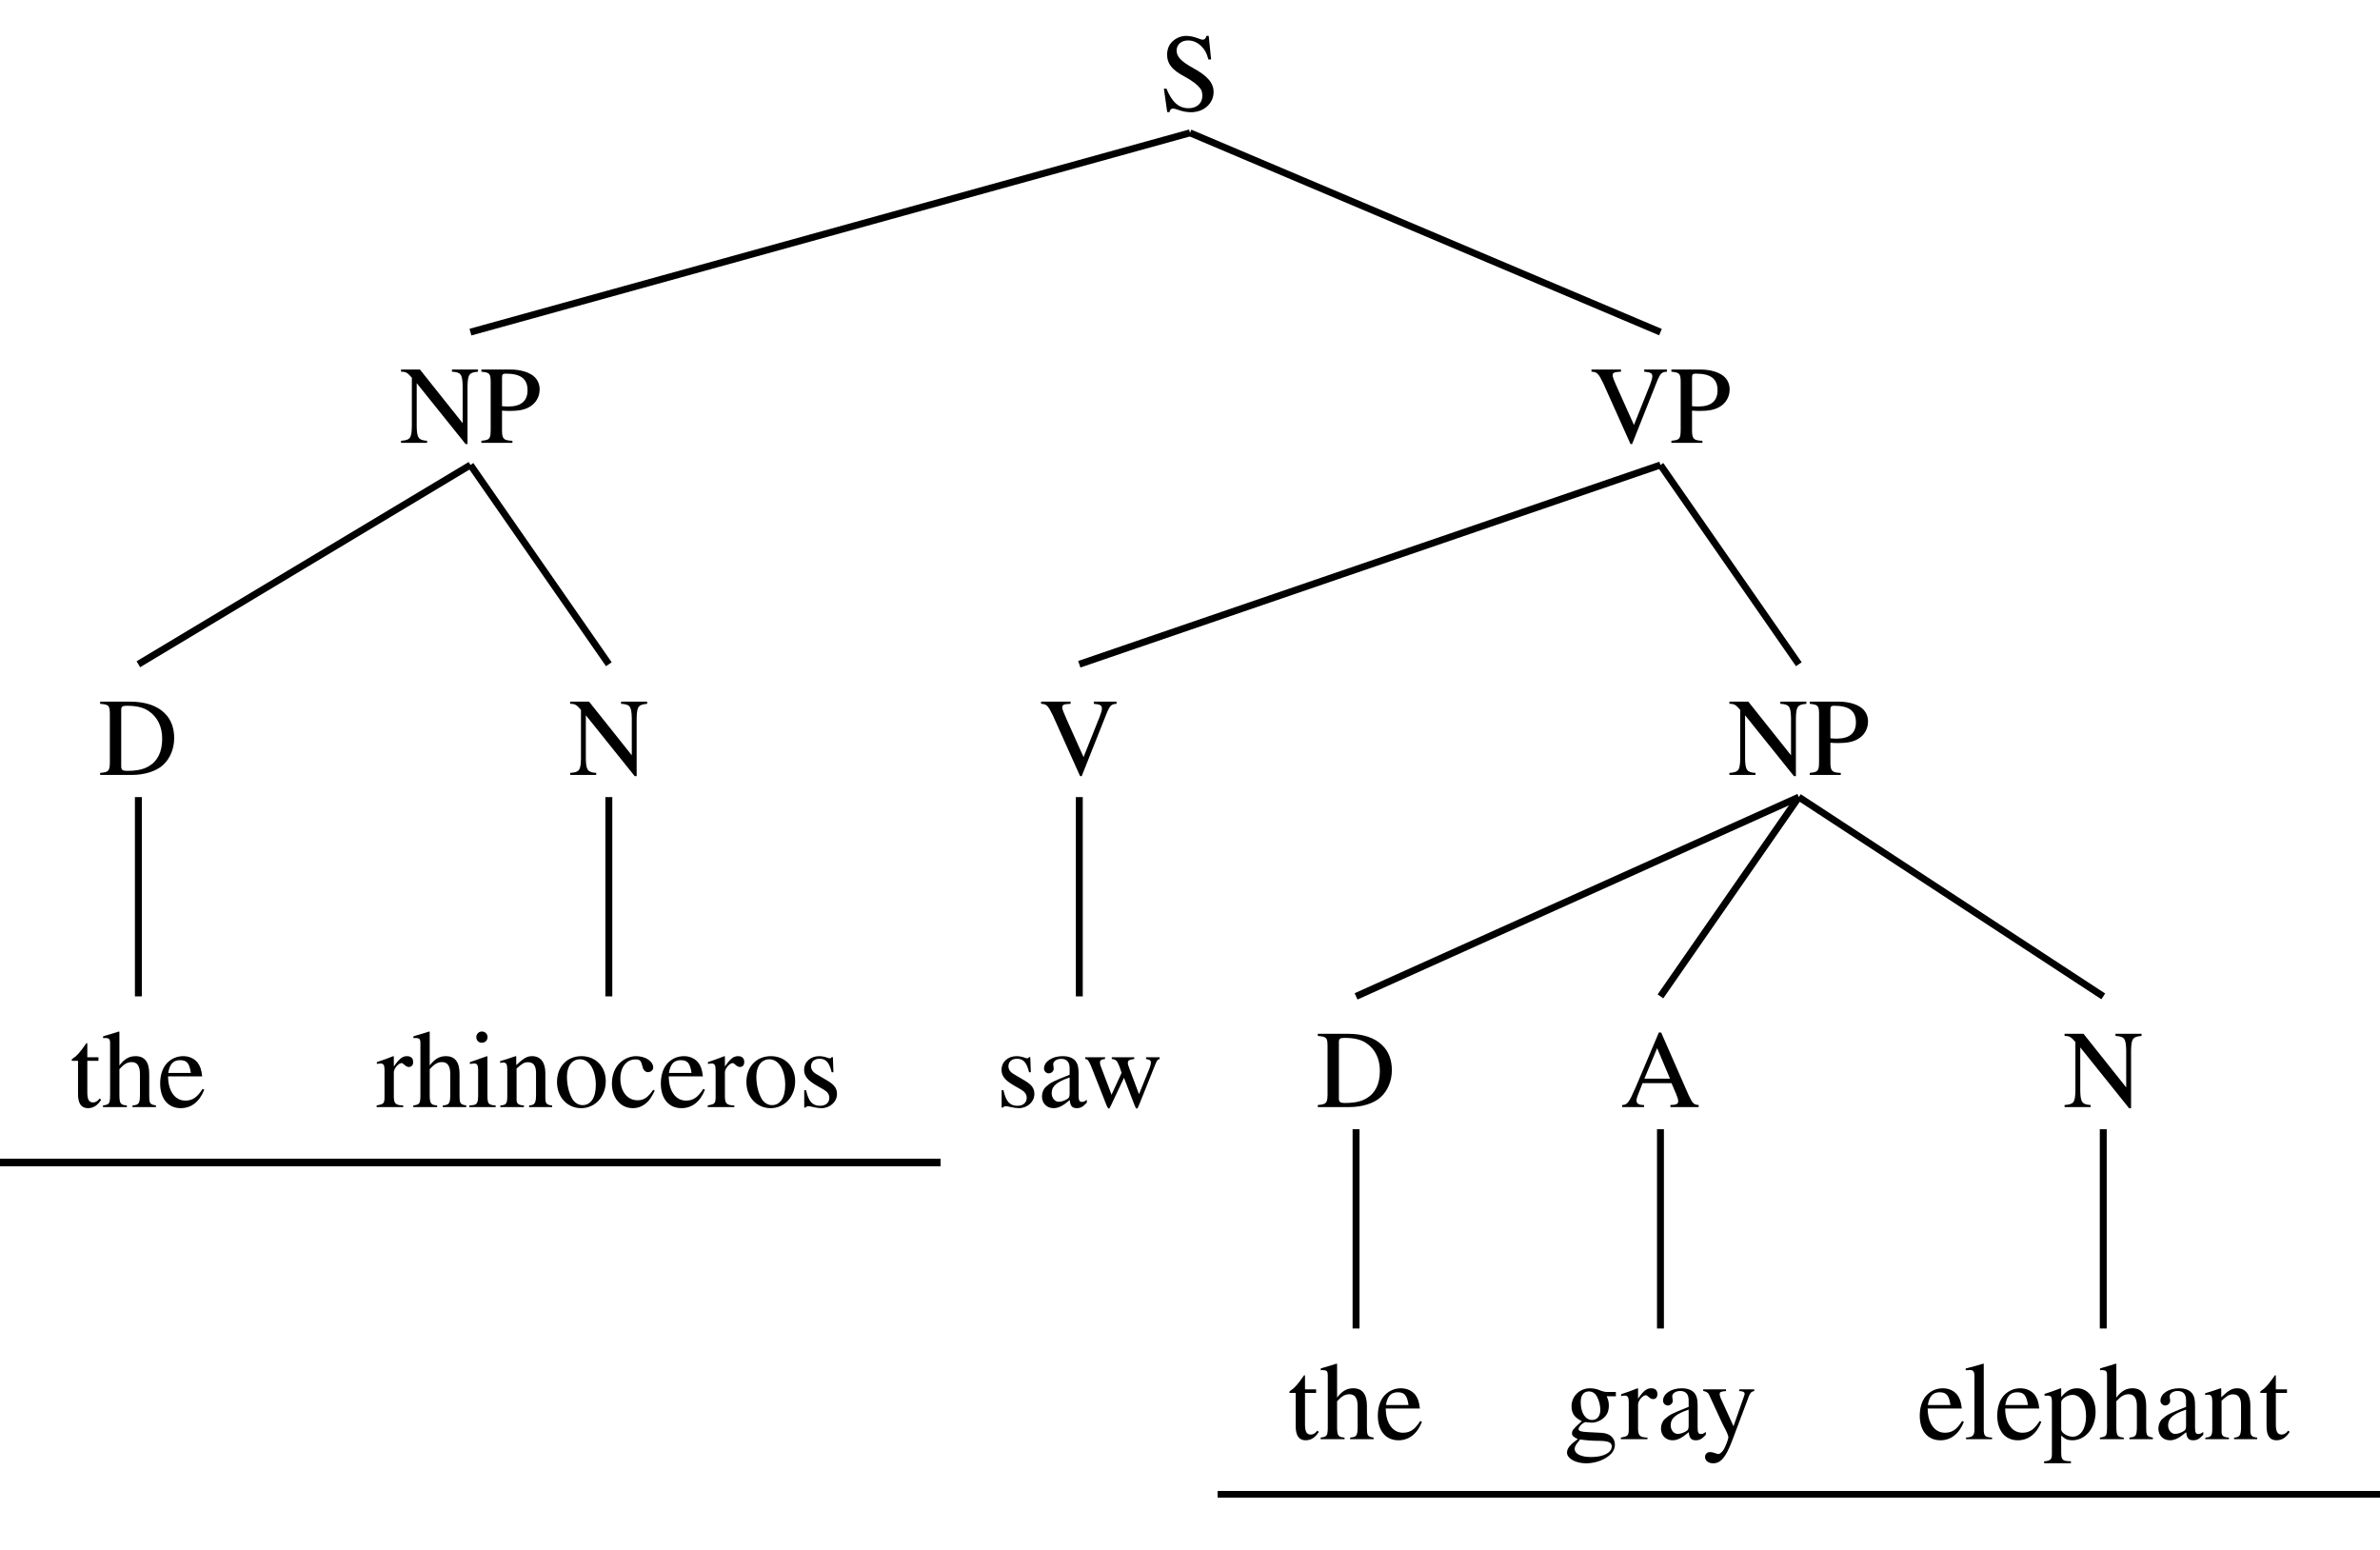
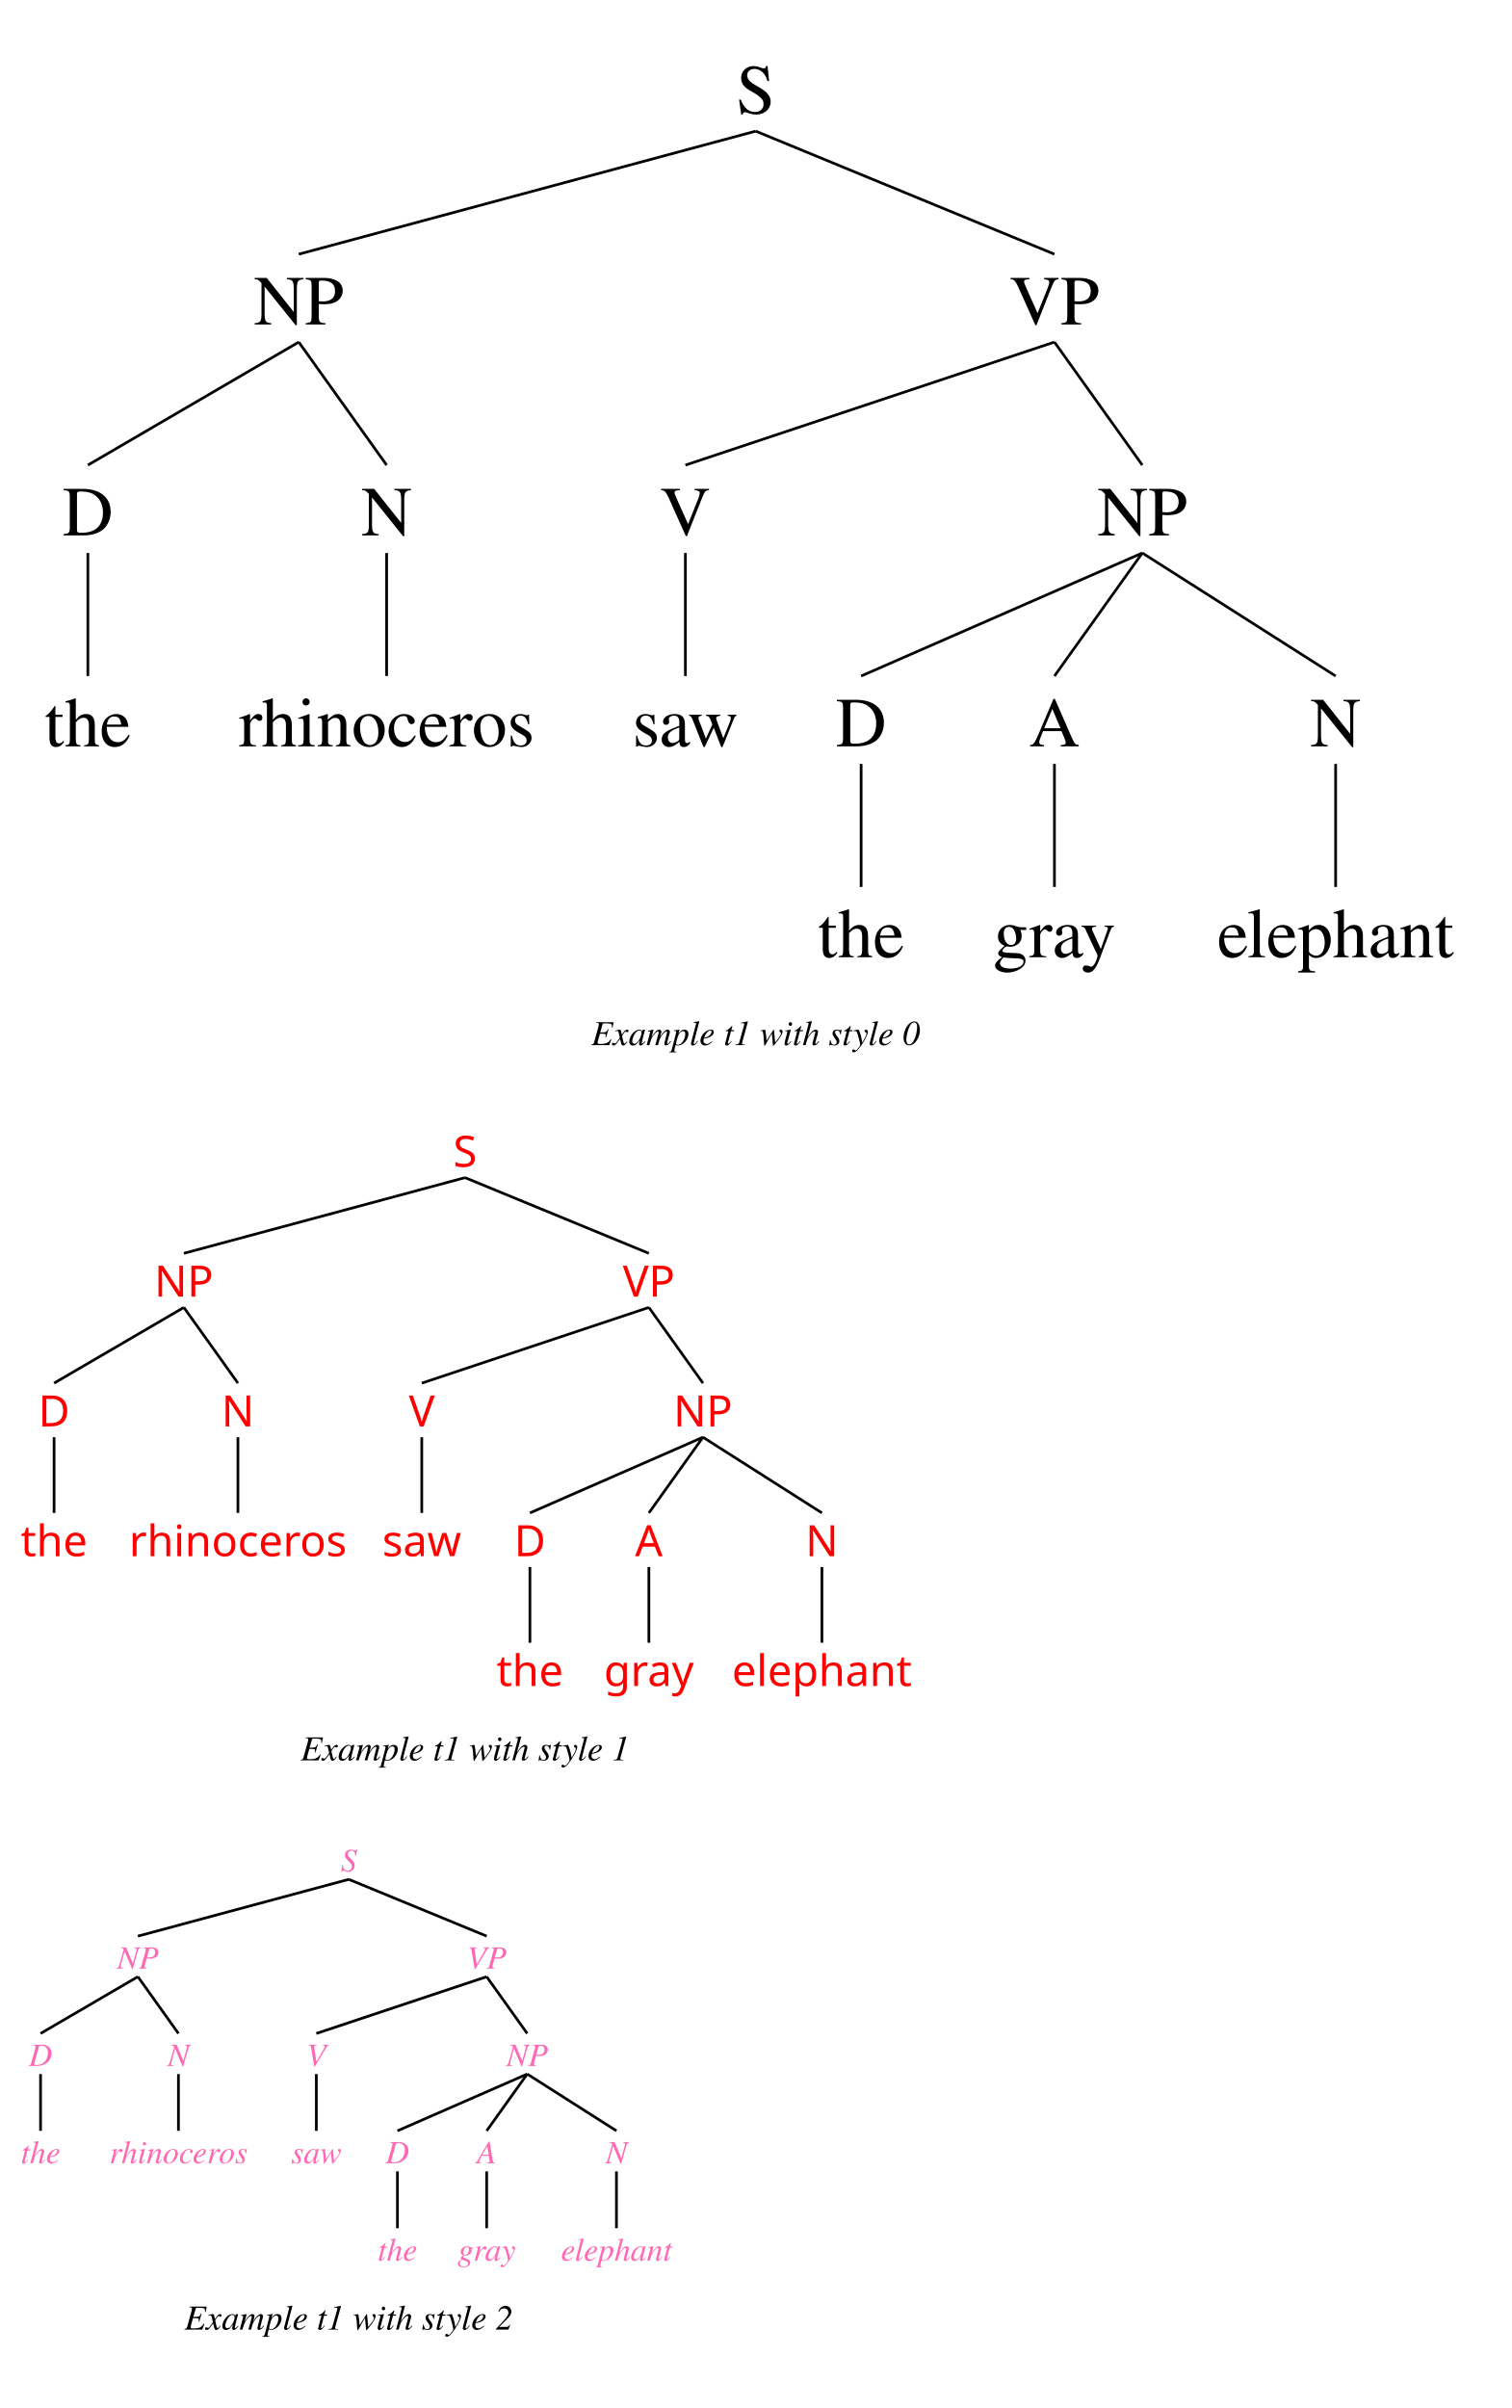
- <svg xmlns="http://www.w3.org/2000/svg" baseProfile="full" height="224px" preserveAspectRatio="xMidYMid meet" style="font-family: times, serif; font-weight: normal; font-style: normal; font-size: 16px;" version="1.1" viewBox="0,0,344.0,224.0" width="344px">
+ <svg xmlns="http://www.w3.org/2000/svg" baseProfile="full" height="890.5px" preserveAspectRatio="xMidYMid meet" version="1.1" viewBox="0,0,559.0,890.5" width="559px">
  <defs />
-   <svg width="100%" x="0" y="0px">
+   <svg height="383.5" width="559.0" x="0" y="16">
    <defs />
-     <text text-anchor="middle" x="50%" y="16px">S</text>
-   </svg>
-   <svg width="39.535%" x="0%" y="48px">
-     <defs />
-     <svg width="100%" x="0" y="0px">
+     <svg baseProfile="full" height="383.5px" preserveAspectRatio="xMidYMid meet" version="1.1" viewBox="0,0,559.0,383.5" width="559px">
      <defs />
-       <text text-anchor="middle" x="50%" y="16px">NP</text>
-     </svg>
-     <svg width="29.412%" x="0%" y="48px">
-       <defs />
-       <svg width="100%" x="0" y="0px">
-         <defs />
-         <text text-anchor="middle" x="50%" y="16px">D</text>
-       </svg>
-       <svg width="100%" x="0%" y="48px">
-         <defs />
-         <svg width="100%" x="0" y="0px">
-           <defs />
-           <text text-anchor="middle" x="50%" y="16px">the</text>
-         </svg>
-       </svg>
-       <line stroke="black" x1="50%" x2="50%" y1="19.2px" y2="48px" />
-     </svg>
-     <line stroke="black" x1="50%" x2="14.706%" y1="19.2px" y2="48px" />
-     <svg width="70.588%" x="29.412%" y="48px">
-       <defs />
-       <svg width="100%" x="0" y="0px">
-         <defs />
-         <text text-anchor="middle" x="50%" y="16px">N</text>
-       </svg>
-       <svg width="100%" x="0%" y="48px">
-         <defs />
-         <svg width="100%" x="0" y="0px">
-           <defs />
-           <text text-anchor="middle" x="50%" y="16px">rhinoceros</text>
-         </svg>
-       </svg>
-       <line stroke="black" x1="50%" x2="50%" y1="19.2px" y2="48px" />
-     </svg>
-     <line stroke="black" x1="50%" x2="64.706%" y1="19.2px" y2="48px" />
-   </svg>
-   <line stroke="black" x1="50%" x2="19.767%" y1="19.2px" y2="48px" />
-   <svg width="60.465%" x="39.535%" y="48px">
-     <defs />
-     <svg width="100%" x="0" y="0px">
-       <defs />
-       <text text-anchor="middle" x="50%" y="16px">VP</text>
-     </svg>
-     <svg width="19.231%" x="0%" y="48px">
-       <defs />
-       <svg width="100%" x="0" y="0px">
-         <defs />
-         <text text-anchor="middle" x="50%" y="16px">V</text>
-       </svg>
-       <svg width="100%" x="0%" y="48px">
-         <defs />
-         <svg width="100%" x="0" y="0px">
-           <defs />
-           <text text-anchor="middle" x="50%" y="16px">saw</text>
-         </svg>
-       </svg>
-       <line stroke="black" x1="50%" x2="50%" y1="19.2px" y2="48px" />
-     </svg>
-     <line stroke="black" x1="50%" x2="9.615%" y1="19.2px" y2="48px" />
-     <svg width="80.769%" x="19.231%" y="48px">
-       <defs />
-       <svg width="100%" x="0" y="0px">
-         <defs />
-         <text text-anchor="middle" x="50%" y="16px">NP</text>
-       </svg>
-       <svg width="23.809%" x="0%" y="48px">
-         <defs />
-         <svg width="100%" x="0" y="0px">
-           <defs />
-           <text text-anchor="middle" x="50%" y="16px">D</text>
-         </svg>
-         <svg width="100%" x="0%" y="48px">
+       <svg height="351.0" width="559.0" x="0" y="0">
+         <defs />
+         <svg baseProfile="full" height="351px" preserveAspectRatio="xMidYMid meet" style="font-family: georgia, times, serif; font-weight:normal; font-style: normal; font-size: 26px" version="1.1" viewBox="0,0,559.0,351.0" width="559px">
          <defs />
          <svg width="100%" x="0" y="0px">
            <defs />
-             <text text-anchor="middle" x="50%" y="16px">the</text>
-           </svg>
+             <text fill="black" text-anchor="middle" x="50%" y="26px">S</text>
+           </svg>
+           <svg width="39.535%" x="0%" y="78px">
+             <defs />
+             <svg width="100%" x="0" y="0px">
+               <defs />
+               <text fill="black" text-anchor="middle" x="50%" y="26px">NP</text>
+             </svg>
+             <svg width="29.412%" x="0%" y="78px">
+               <defs />
+               <svg width="100%" x="0" y="0px">
+                 <defs />
+                 <text fill="black" text-anchor="middle" x="50%" y="26px">D</text>
+               </svg>
+               <svg width="100%" x="0%" y="78px">
+                 <defs />
+                 <svg width="100%" x="0" y="0px">
+                   <defs />
+                   <text fill="black" text-anchor="middle" x="50%" y="26px">the</text>
+                 </svg>
+               </svg>
+               <line stroke="black" x1="50%" x2="50%" y1="32.5px" y2="78px" />
+             </svg>
+             <line stroke="black" x1="50%" x2="14.706%" y1="32.5px" y2="78px" />
+             <svg width="70.588%" x="29.412%" y="78px">
+               <defs />
+               <svg width="100%" x="0" y="0px">
+                 <defs />
+                 <text fill="black" text-anchor="middle" x="50%" y="26px">N</text>
+               </svg>
+               <svg width="100%" x="0%" y="78px">
+                 <defs />
+                 <svg width="100%" x="0" y="0px">
+                   <defs />
+                   <text fill="black" text-anchor="middle" x="50%" y="26px">rhinoceros</text>
+                 </svg>
+               </svg>
+               <line stroke="black" x1="50%" x2="50%" y1="32.5px" y2="78px" />
+             </svg>
+             <line stroke="black" x1="50%" x2="64.706%" y1="32.5px" y2="78px" />
+           </svg>
+           <line stroke="black" x1="50%" x2="19.767%" y1="32.5px" y2="78px" />
+           <svg width="60.465%" x="39.535%" y="78px">
+             <defs />
+             <svg width="100%" x="0" y="0px">
+               <defs />
+               <text fill="black" text-anchor="middle" x="50%" y="26px">VP</text>
+             </svg>
+             <svg width="19.231%" x="0%" y="78px">
+               <defs />
+               <svg width="100%" x="0" y="0px">
+                 <defs />
+                 <text fill="black" text-anchor="middle" x="50%" y="26px">V</text>
+               </svg>
+               <svg width="100%" x="0%" y="78px">
+                 <defs />
+                 <svg width="100%" x="0" y="0px">
+                   <defs />
+                   <text fill="black" text-anchor="middle" x="50%" y="26px">saw</text>
+                 </svg>
+               </svg>
+               <line stroke="black" x1="50%" x2="50%" y1="32.5px" y2="78px" />
+             </svg>
+             <line stroke="black" x1="50%" x2="9.615%" y1="32.5px" y2="78px" />
+             <svg width="80.769%" x="19.231%" y="78px">
+               <defs />
+               <svg width="100%" x="0" y="0px">
+                 <defs />
+                 <text fill="black" text-anchor="middle" x="50%" y="26px">NP</text>
+               </svg>
+               <svg width="23.809%" x="0%" y="78px">
+                 <defs />
+                 <svg width="100%" x="0" y="0px">
+                   <defs />
+                   <text fill="black" text-anchor="middle" x="50%" y="26px">D</text>
+                 </svg>
+                 <svg width="100%" x="0%" y="78px">
+                   <defs />
+                   <svg width="100%" x="0" y="0px">
+                     <defs />
+                     <text fill="black" text-anchor="middle" x="50%" y="26px">the</text>
+                   </svg>
+                 </svg>
+                 <line stroke="black" x1="50%" x2="50%" y1="32.5px" y2="78px" />
+               </svg>
+               <line stroke="black" x1="50%" x2="11.905%" y1="32.5px" y2="78px" />
+               <svg width="28.571%" x="23.809%" y="78px">
+                 <defs />
+                 <svg width="100%" x="0" y="0px">
+                   <defs />
+                   <text fill="black" text-anchor="middle" x="50%" y="26px">A</text>
+                 </svg>
+                 <svg width="100%" x="0%" y="78px">
+                   <defs />
+                   <svg width="100%" x="0" y="0px">
+                     <defs />
+                     <text fill="black" text-anchor="middle" x="50%" y="26px">gray</text>
+                   </svg>
+                 </svg>
+                 <line stroke="black" x1="50%" x2="50%" y1="32.5px" y2="78px" />
+               </svg>
+               <line stroke="black" x1="50%" x2="38.095%" y1="32.5px" y2="78px" />
+               <svg width="47.619%" x="52.381%" y="78px">
+                 <defs />
+                 <svg width="100%" x="0" y="0px">
+                   <defs />
+                   <text fill="black" text-anchor="middle" x="50%" y="26px">N</text>
+                 </svg>
+                 <svg width="100%" x="0%" y="78px">
+                   <defs />
+                   <svg width="100%" x="0" y="0px">
+                     <defs />
+                     <text fill="black" text-anchor="middle" x="50%" y="26px">elephant</text>
+                   </svg>
+                 </svg>
+                 <line stroke="black" x1="50%" x2="50%" y1="32.5px" y2="78px" />
+               </svg>
+               <line stroke="black" x1="50%" x2="76.191%" y1="32.5px" y2="78px" />
+             </svg>
+             <line stroke="black" x1="50%" x2="59.615%" y1="32.5px" y2="78px" />
+           </svg>
+           <line stroke="black" x1="50%" x2="69.767%" y1="32.5px" y2="78px" />
        </svg>
-         <line stroke="black" x1="50%" x2="50%" y1="19.2px" y2="48px" />
-       </svg>
-       <line stroke="black" x1="50%" x2="11.905%" y1="19.2px" y2="48px" />
-       <svg width="28.571%" x="23.809%" y="48px">
-         <defs />
-         <svg width="100%" x="0" y="0px">
-           <defs />
-           <text text-anchor="middle" x="50%" y="16px">A</text>
-         </svg>
-         <svg width="100%" x="0%" y="48px">
+       </svg>
+       <svg height="100%" width="100%" x="0" y="357.5">
+         <defs />
+         <text style="font-family: times, serif; font-weight:normal; font-style: italic; font-size: 13px;" text-anchor="middle" x="50%" y="1em">Example t1 with style 0</text>
+       </svg>
+     </svg>
+   </svg>
+   <svg height="248.5" width="344.0" x="0" y="415.5">
+     <defs />
+     <svg baseProfile="full" height="248.5px" preserveAspectRatio="xMidYMid meet" version="1.1" viewBox="0,0,344.0,248.5" width="344px">
+       <defs />
+       <svg height="216.0" width="344.0" x="0" y="0">
+         <defs />
+         <svg baseProfile="full" height="216px" preserveAspectRatio="xMidYMid meet" style="font-family: sans-serif; font-weight:normal; font-style: normal; font-size: 16px" version="1.1" viewBox="0,0,344.0,216.0" width="344px">
          <defs />
          <svg width="100%" x="0" y="0px">
            <defs />
-             <text text-anchor="middle" x="50%" y="16px">gray</text>
-           </svg>
+             <text fill="red" text-anchor="middle" x="50%" y="16px">S</text>
+           </svg>
+           <svg width="39.535%" x="0%" y="48px">
+             <defs />
+             <svg width="100%" x="0" y="0px">
+               <defs />
+               <text fill="red" text-anchor="middle" x="50%" y="16px">NP</text>
+             </svg>
+             <svg width="29.412%" x="0%" y="48px">
+               <defs />
+               <svg width="100%" x="0" y="0px">
+                 <defs />
+                 <text fill="red" text-anchor="middle" x="50%" y="16px">D</text>
+               </svg>
+               <svg width="100%" x="0%" y="48px">
+                 <defs />
+                 <svg width="100%" x="0" y="0px">
+                   <defs />
+                   <text fill="red" text-anchor="middle" x="50%" y="16px">the</text>
+                 </svg>
+               </svg>
+               <line stroke="black" x1="50%" x2="50%" y1="20px" y2="48px" />
+             </svg>
+             <line stroke="black" x1="50%" x2="14.706%" y1="20px" y2="48px" />
+             <svg width="70.588%" x="29.412%" y="48px">
+               <defs />
+               <svg width="100%" x="0" y="0px">
+                 <defs />
+                 <text fill="red" text-anchor="middle" x="50%" y="16px">N</text>
+               </svg>
+               <svg width="100%" x="0%" y="48px">
+                 <defs />
+                 <svg width="100%" x="0" y="0px">
+                   <defs />
+                   <text fill="red" text-anchor="middle" x="50%" y="16px">rhinoceros</text>
+                 </svg>
+               </svg>
+               <line stroke="black" x1="50%" x2="50%" y1="20px" y2="48px" />
+             </svg>
+             <line stroke="black" x1="50%" x2="64.706%" y1="20px" y2="48px" />
+           </svg>
+           <line stroke="black" x1="50%" x2="19.767%" y1="20px" y2="48px" />
+           <svg width="60.465%" x="39.535%" y="48px">
+             <defs />
+             <svg width="100%" x="0" y="0px">
+               <defs />
+               <text fill="red" text-anchor="middle" x="50%" y="16px">VP</text>
+             </svg>
+             <svg width="19.231%" x="0%" y="48px">
+               <defs />
+               <svg width="100%" x="0" y="0px">
+                 <defs />
+                 <text fill="red" text-anchor="middle" x="50%" y="16px">V</text>
+               </svg>
+               <svg width="100%" x="0%" y="48px">
+                 <defs />
+                 <svg width="100%" x="0" y="0px">
+                   <defs />
+                   <text fill="red" text-anchor="middle" x="50%" y="16px">saw</text>
+                 </svg>
+               </svg>
+               <line stroke="black" x1="50%" x2="50%" y1="20px" y2="48px" />
+             </svg>
+             <line stroke="black" x1="50%" x2="9.615%" y1="20px" y2="48px" />
+             <svg width="80.769%" x="19.231%" y="48px">
+               <defs />
+               <svg width="100%" x="0" y="0px">
+                 <defs />
+                 <text fill="red" text-anchor="middle" x="50%" y="16px">NP</text>
+               </svg>
+               <svg width="23.809%" x="0%" y="48px">
+                 <defs />
+                 <svg width="100%" x="0" y="0px">
+                   <defs />
+                   <text fill="red" text-anchor="middle" x="50%" y="16px">D</text>
+                 </svg>
+                 <svg width="100%" x="0%" y="48px">
+                   <defs />
+                   <svg width="100%" x="0" y="0px">
+                     <defs />
+                     <text fill="red" text-anchor="middle" x="50%" y="16px">the</text>
+                   </svg>
+                 </svg>
+                 <line stroke="black" x1="50%" x2="50%" y1="20px" y2="48px" />
+               </svg>
+               <line stroke="black" x1="50%" x2="11.905%" y1="20px" y2="48px" />
+               <svg width="28.571%" x="23.809%" y="48px">
+                 <defs />
+                 <svg width="100%" x="0" y="0px">
+                   <defs />
+                   <text fill="red" text-anchor="middle" x="50%" y="16px">A</text>
+                 </svg>
+                 <svg width="100%" x="0%" y="48px">
+                   <defs />
+                   <svg width="100%" x="0" y="0px">
+                     <defs />
+                     <text fill="red" text-anchor="middle" x="50%" y="16px">gray</text>
+                   </svg>
+                 </svg>
+                 <line stroke="black" x1="50%" x2="50%" y1="20px" y2="48px" />
+               </svg>
+               <line stroke="black" x1="50%" x2="38.095%" y1="20px" y2="48px" />
+               <svg width="47.619%" x="52.381%" y="48px">
+                 <defs />
+                 <svg width="100%" x="0" y="0px">
+                   <defs />
+                   <text fill="red" text-anchor="middle" x="50%" y="16px">N</text>
+                 </svg>
+                 <svg width="100%" x="0%" y="48px">
+                   <defs />
+                   <svg width="100%" x="0" y="0px">
+                     <defs />
+                     <text fill="red" text-anchor="middle" x="50%" y="16px">elephant</text>
+                   </svg>
+                 </svg>
+                 <line stroke="black" x1="50%" x2="50%" y1="20px" y2="48px" />
+               </svg>
+               <line stroke="black" x1="50%" x2="76.191%" y1="20px" y2="48px" />
+             </svg>
+             <line stroke="black" x1="50%" x2="59.615%" y1="20px" y2="48px" />
+           </svg>
+           <line stroke="black" x1="50%" x2="69.767%" y1="20px" y2="48px" />
        </svg>
-         <line stroke="black" x1="50%" x2="50%" y1="19.2px" y2="48px" />
-       </svg>
-       <line stroke="black" x1="50%" x2="38.095%" y1="19.2px" y2="48px" />
-       <svg width="47.619%" x="52.381%" y="48px">
-         <defs />
-         <svg width="100%" x="0" y="0px">
-           <defs />
-           <text text-anchor="middle" x="50%" y="16px">N</text>
-         </svg>
-         <svg width="100%" x="0%" y="48px">
+       </svg>
+       <svg height="100%" width="100%" x="0" y="222.5">
+         <defs />
+         <text style="font-family: times, serif; font-weight:normal; font-style: italic; font-size: 13px;" text-anchor="middle" x="50%" y="1em">Example t1 with style 1</text>
+       </svg>
+     </svg>
+   </svg>
+   <svg height="194.5" width="258.0" x="0" y="680.0">
+     <defs />
+     <svg baseProfile="full" height="194.5px" preserveAspectRatio="xMidYMid meet" version="1.1" viewBox="0,0,258.0,194.5" width="258px">
+       <defs />
+       <svg height="162.0" width="258.0" x="0" y="0">
+         <defs />
+         <svg baseProfile="full" height="162px" preserveAspectRatio="xMidYMid meet" style="font-family: impact, times, serif; font-weight: normal; font-style: italic; font-size: 12px" version="1.1" viewBox="0,0,258.0,162.0" width="258px">
          <defs />
          <svg width="100%" x="0" y="0px">
            <defs />
-             <text text-anchor="middle" x="50%" y="16px">elephant</text>
-           </svg>
+             <text fill="#FF69B4" text-anchor="middle" x="50%" y="12px">S</text>
+           </svg>
+           <svg width="39.535%" x="0%" y="36px">
+             <defs />
+             <svg width="100%" x="0" y="0px">
+               <defs />
+               <text fill="#FF69B4" text-anchor="middle" x="50%" y="12px">NP</text>
+             </svg>
+             <svg width="29.412%" x="0%" y="36px">
+               <defs />
+               <svg width="100%" x="0" y="0px">
+                 <defs />
+                 <text fill="#FF69B4" text-anchor="middle" x="50%" y="12px">D</text>
+               </svg>
+               <svg width="100%" x="0%" y="36px">
+                 <defs />
+                 <svg width="100%" x="0" y="0px">
+                   <defs />
+                   <text fill="#FF69B4" text-anchor="middle" x="50%" y="12px">the</text>
+                 </svg>
+               </svg>
+               <line stroke="black" x1="50%" x2="50%" y1="15px" y2="36px" />
+             </svg>
+             <line stroke="black" x1="50%" x2="14.706%" y1="15px" y2="36px" />
+             <svg width="70.588%" x="29.412%" y="36px">
+               <defs />
+               <svg width="100%" x="0" y="0px">
+                 <defs />
+                 <text fill="#FF69B4" text-anchor="middle" x="50%" y="12px">N</text>
+               </svg>
+               <svg width="100%" x="0%" y="36px">
+                 <defs />
+                 <svg width="100%" x="0" y="0px">
+                   <defs />
+                   <text fill="#FF69B4" text-anchor="middle" x="50%" y="12px">rhinoceros</text>
+                 </svg>
+               </svg>
+               <line stroke="black" x1="50%" x2="50%" y1="15px" y2="36px" />
+             </svg>
+             <line stroke="black" x1="50%" x2="64.706%" y1="15px" y2="36px" />
+           </svg>
+           <line stroke="black" x1="50%" x2="19.767%" y1="15px" y2="36px" />
+           <svg width="60.465%" x="39.535%" y="36px">
+             <defs />
+             <svg width="100%" x="0" y="0px">
+               <defs />
+               <text fill="#FF69B4" text-anchor="middle" x="50%" y="12px">VP</text>
+             </svg>
+             <svg width="19.231%" x="0%" y="36px">
+               <defs />
+               <svg width="100%" x="0" y="0px">
+                 <defs />
+                 <text fill="#FF69B4" text-anchor="middle" x="50%" y="12px">V</text>
+               </svg>
+               <svg width="100%" x="0%" y="36px">
+                 <defs />
+                 <svg width="100%" x="0" y="0px">
+                   <defs />
+                   <text fill="#FF69B4" text-anchor="middle" x="50%" y="12px">saw</text>
+                 </svg>
+               </svg>
+               <line stroke="black" x1="50%" x2="50%" y1="15px" y2="36px" />
+             </svg>
+             <line stroke="black" x1="50%" x2="9.615%" y1="15px" y2="36px" />
+             <svg width="80.769%" x="19.231%" y="36px">
+               <defs />
+               <svg width="100%" x="0" y="0px">
+                 <defs />
+                 <text fill="#FF69B4" text-anchor="middle" x="50%" y="12px">NP</text>
+               </svg>
+               <svg width="23.809%" x="0%" y="36px">
+                 <defs />
+                 <svg width="100%" x="0" y="0px">
+                   <defs />
+                   <text fill="#FF69B4" text-anchor="middle" x="50%" y="12px">D</text>
+                 </svg>
+                 <svg width="100%" x="0%" y="36px">
+                   <defs />
+                   <svg width="100%" x="0" y="0px">
+                     <defs />
+                     <text fill="#FF69B4" text-anchor="middle" x="50%" y="12px">the</text>
+                   </svg>
+                 </svg>
+                 <line stroke="black" x1="50%" x2="50%" y1="15px" y2="36px" />
+               </svg>
+               <line stroke="black" x1="50%" x2="11.905%" y1="15px" y2="36px" />
+               <svg width="28.571%" x="23.809%" y="36px">
+                 <defs />
+                 <svg width="100%" x="0" y="0px">
+                   <defs />
+                   <text fill="#FF69B4" text-anchor="middle" x="50%" y="12px">A</text>
+                 </svg>
+                 <svg width="100%" x="0%" y="36px">
+                   <defs />
+                   <svg width="100%" x="0" y="0px">
+                     <defs />
+                     <text fill="#FF69B4" text-anchor="middle" x="50%" y="12px">gray</text>
+                   </svg>
+                 </svg>
+                 <line stroke="black" x1="50%" x2="50%" y1="15px" y2="36px" />
+               </svg>
+               <line stroke="black" x1="50%" x2="38.095%" y1="15px" y2="36px" />
+               <svg width="47.619%" x="52.381%" y="36px">
+                 <defs />
+                 <svg width="100%" x="0" y="0px">
+                   <defs />
+                   <text fill="#FF69B4" text-anchor="middle" x="50%" y="12px">N</text>
+                 </svg>
+                 <svg width="100%" x="0%" y="36px">
+                   <defs />
+                   <svg width="100%" x="0" y="0px">
+                     <defs />
+                     <text fill="#FF69B4" text-anchor="middle" x="50%" y="12px">elephant</text>
+                   </svg>
+                 </svg>
+                 <line stroke="black" x1="50%" x2="50%" y1="15px" y2="36px" />
+               </svg>
+               <line stroke="black" x1="50%" x2="76.191%" y1="15px" y2="36px" />
+             </svg>
+             <line stroke="black" x1="50%" x2="59.615%" y1="15px" y2="36px" />
+           </svg>
+           <line stroke="black" x1="50%" x2="69.767%" y1="15px" y2="36px" />
        </svg>
-         <line stroke="black" x1="50%" x2="50%" y1="19.2px" y2="48px" />
-       </svg>
-       <line stroke="black" x1="50%" x2="76.191%" y1="19.2px" y2="48px" />
+       </svg>
+       <svg height="100%" width="100%" x="0" y="168.5">
+         <defs />
+         <text style="font-family: times, serif; font-weight:normal; font-style: italic; font-size: 13px;" text-anchor="middle" x="50%" y="1em">Example t1 with style 2</text>
+       </svg>
    </svg>
-     <line stroke="black" x1="50%" x2="59.615%" y1="19.2px" y2="48px" />
  </svg>
-   <line stroke="black" x1="50%" x2="69.767%" y1="19.2px" y2="48px" />
-   <line shape-rendering="crispEdges" stroke="black" stroke-opacity="1.0" stroke-width="1" x1="0%" x2="39.535%" y1="168px" y2="168px" />
-   <line shape-rendering="crispEdges" stroke="black" stroke-opacity="1.0" stroke-width="1" x1="51.163%" x2="100%" y1="216px" y2="216px" />
-   <line shape-rendering="crispEdges" stroke="black" stroke-opacity="1.0" stroke-width="1" x1="0%" x2="39.535%" y1="168px" y2="168px" />
-   <line shape-rendering="crispEdges" stroke="black" stroke-opacity="1.0" stroke-width="1" x1="51.163%" x2="100%" y1="216px" y2="216px" />
</svg>
